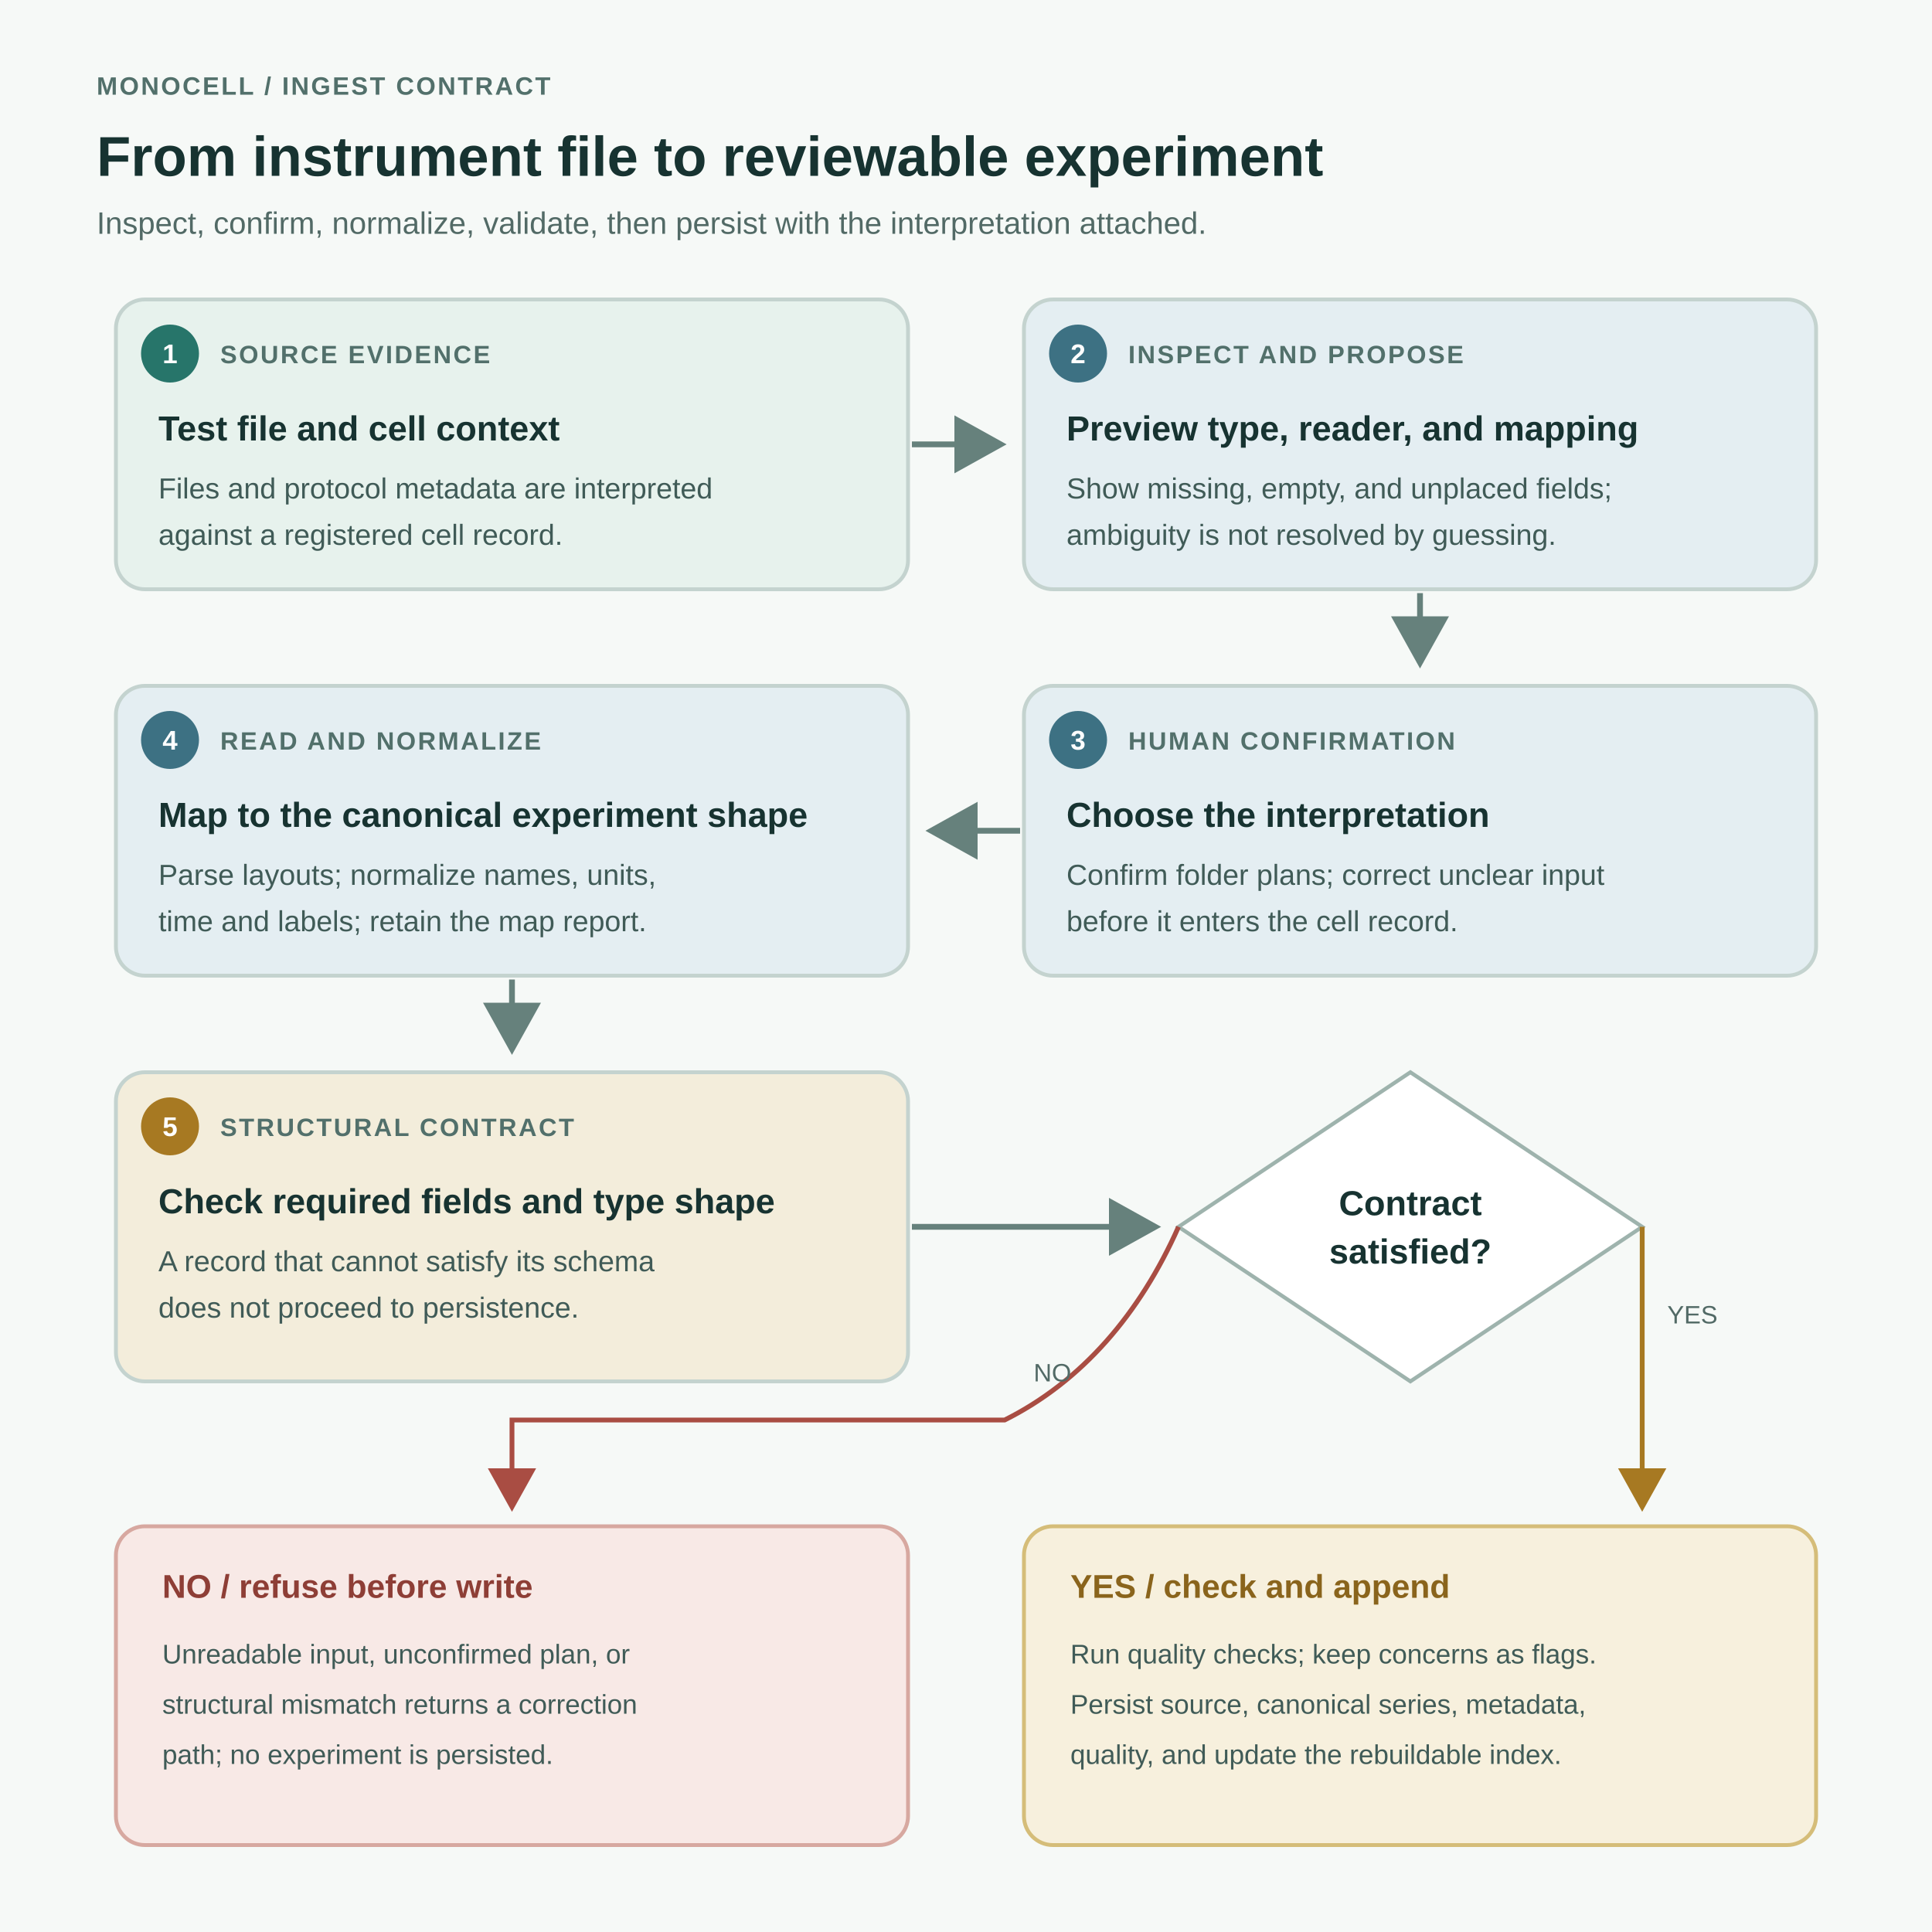
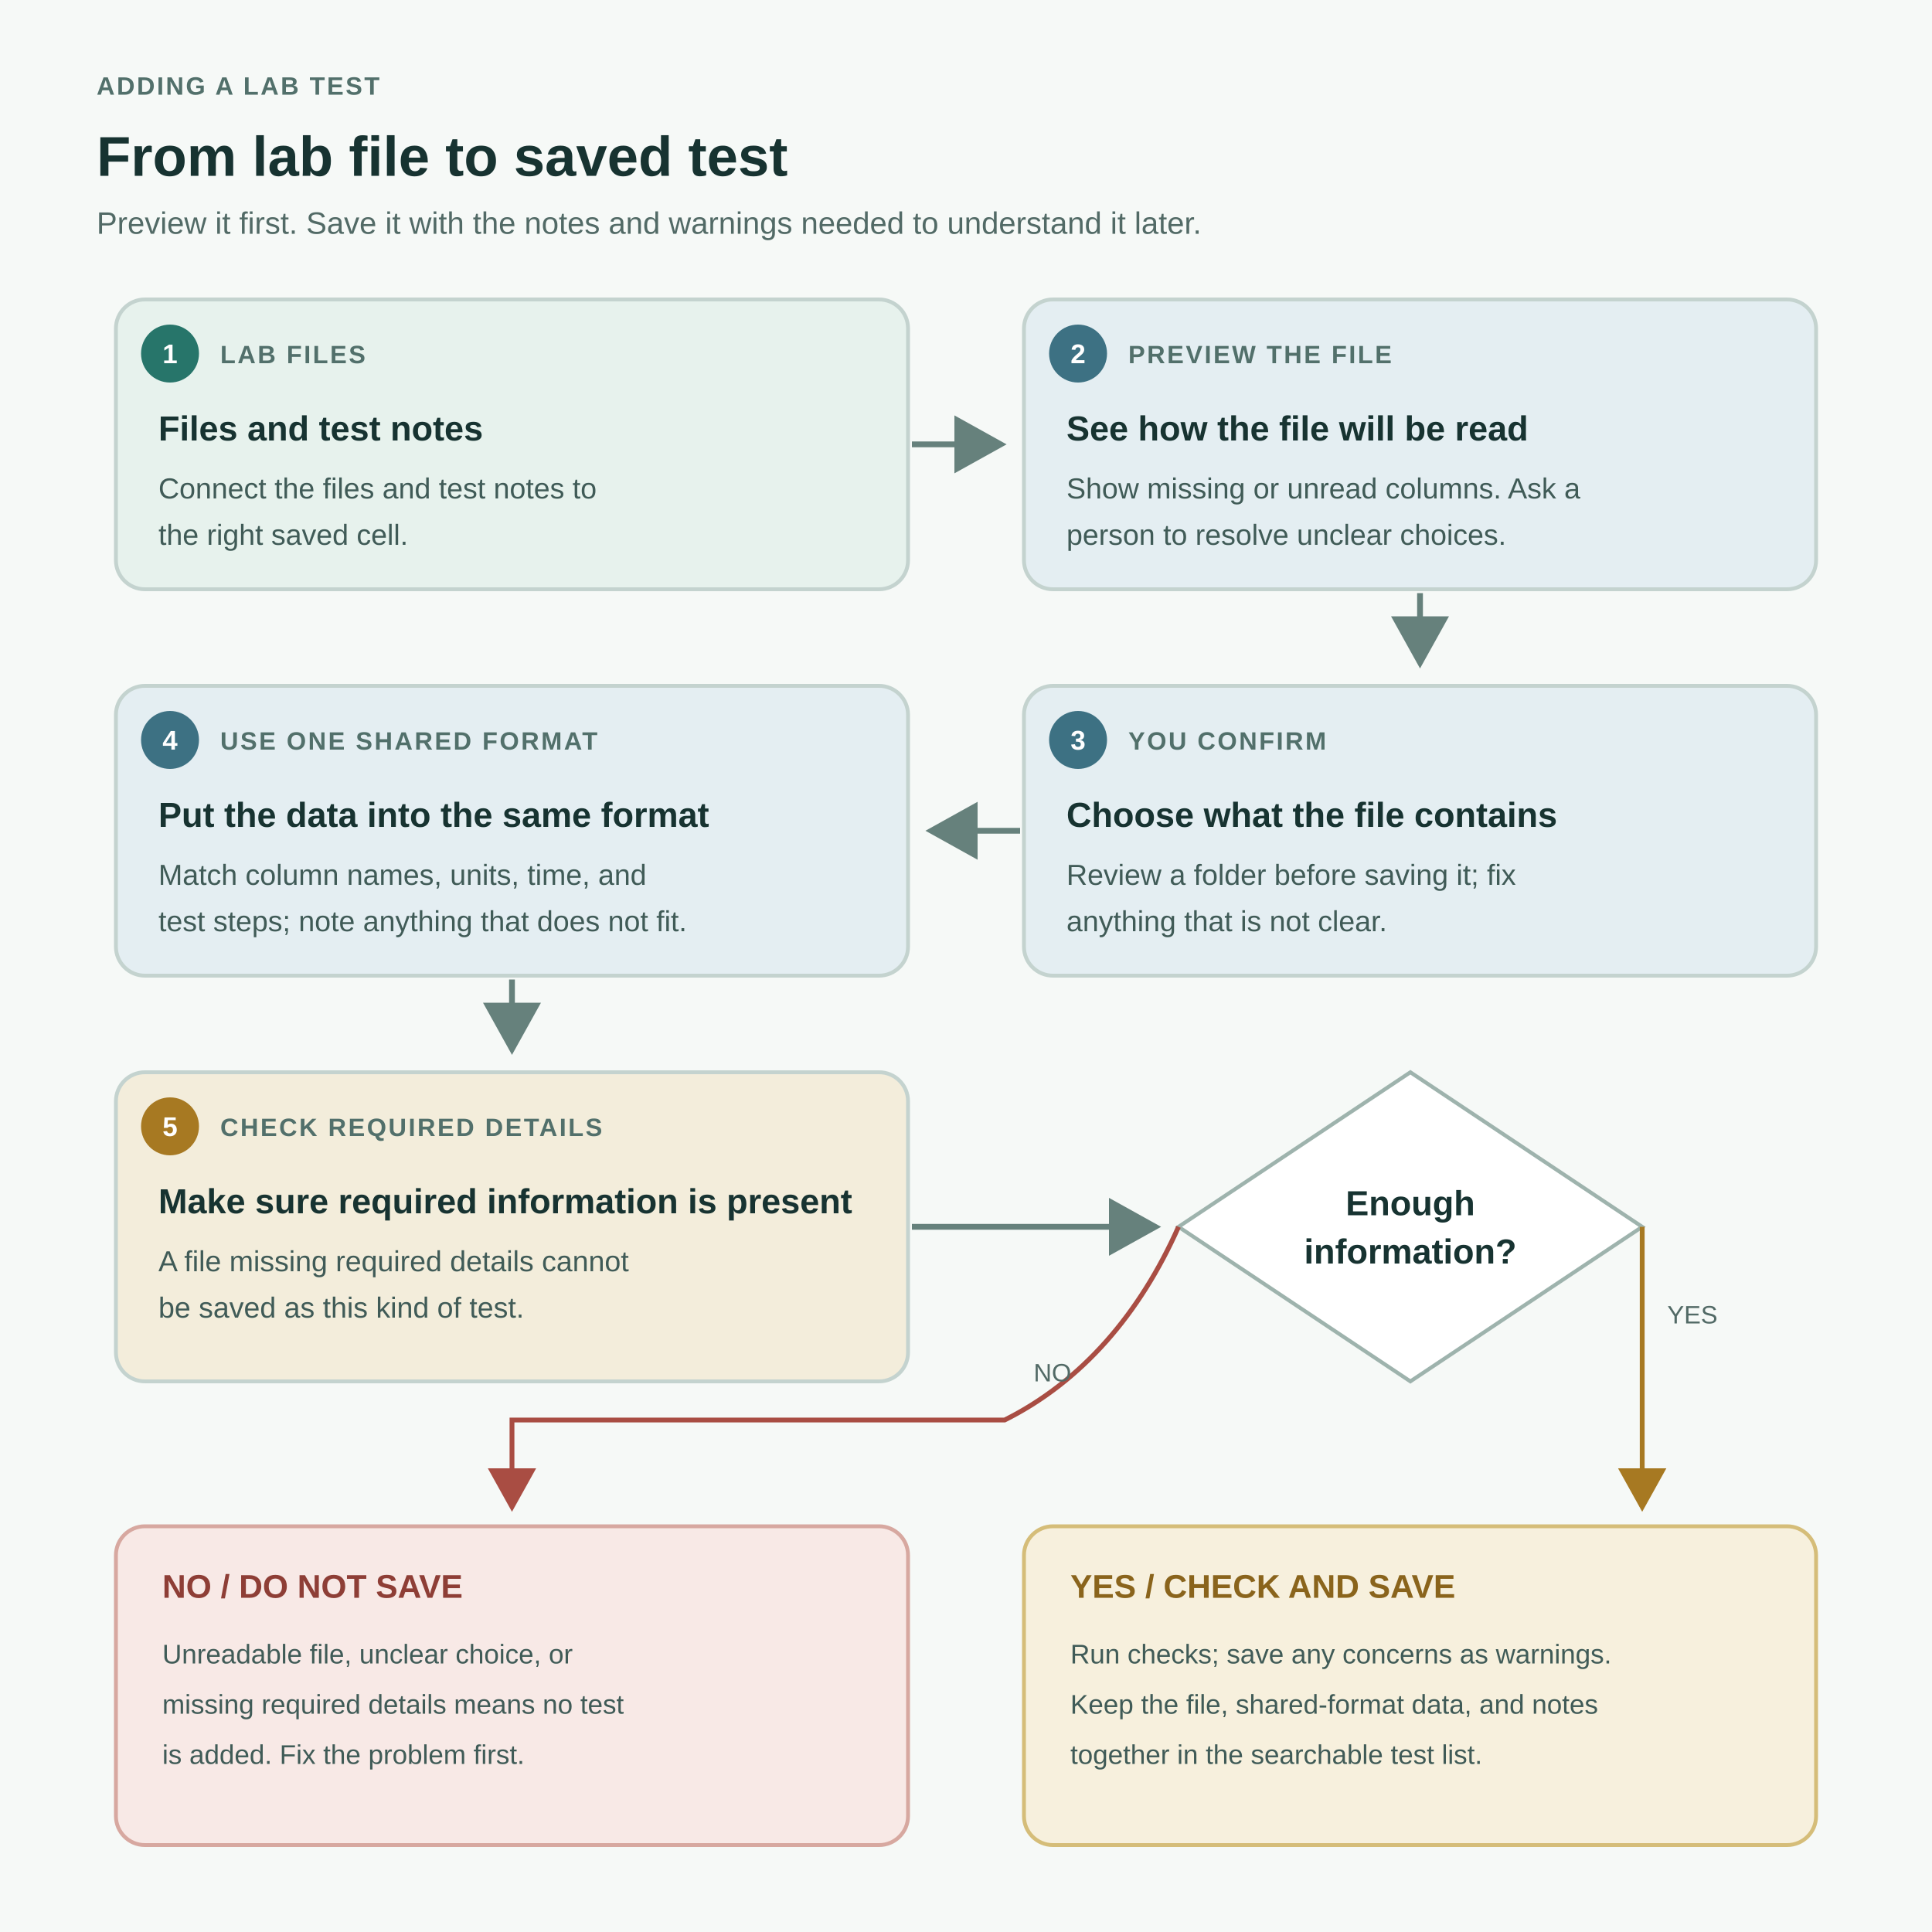
<svg xmlns="http://www.w3.org/2000/svg" viewBox="0 0 1000 1000" role="img" aria-labelledby="title desc">
  <defs>
    <marker id="arrow" markerWidth="12" markerHeight="12" refX="9" refY="6" orient="auto">
      <path d="M1,1 L10,6 L1,11 Z" fill="#66817c" />
    </marker>
    <marker id="red-arrow" markerWidth="12" markerHeight="12" refX="9" refY="6" orient="auto">
      <path d="M1,1 L10,6 L1,11 Z" fill="#a94d43" />
    </marker>
    <marker id="amber-arrow" markerWidth="12" markerHeight="12" refX="9" refY="6" orient="auto">
      <path d="M1,1 L10,6 L1,11 Z" fill="#a77922" />
    </marker>
    <style>
      .title { font: 700 29px 'Segoe UI', Arial, sans-serif; fill: #173331; }
      .subtitle { font: 16px 'Segoe UI', Arial, sans-serif; fill: #526a66; }
      .phase { font: 700 13px 'Segoe UI', Arial, sans-serif; letter-spacing: 1px; fill: #52706b; }
      .number { font: 700 14px 'Segoe UI', Arial, sans-serif; fill: #ffffff; }
      .head { font: 700 18px 'Segoe UI', Arial, sans-serif; fill: #173331; }
      .body { font: 15px 'Segoe UI', Arial, sans-serif; fill: #405b57; }
      .branchhead { font: 700 17px 'Segoe UI', Arial, sans-serif; }
      .branchbody { font: 14px 'Segoe UI', Arial, sans-serif; fill: #405b57; }
      .small { font: 13px 'Segoe UI', Arial, sans-serif; fill: #526a66; }
      .node { stroke: #c4d3cf; stroke-width: 2; rx: 15; }
      .edge { fill: none; stroke: #66817c; stroke-width: 3; marker-end: url(#arrow); }
      .reject-edge { fill: none; stroke: #a94d43; stroke-width: 2.5; marker-end: url(#red-arrow); }
      .flag-edge { fill: none; stroke: #a77922; stroke-width: 2.5; marker-end: url(#amber-arrow); }
    </style>
  </defs>
  <rect width="1000" height="1000" fill="#f6f9f7" />
-   <text x="50" y="49" class="phase">MONOCELL / INGEST CONTRACT</text>
-   <text x="50" y="91" class="title">From instrument file to reviewable experiment</text>
-   <text x="50" y="121" class="subtitle">Inspect, confirm, normalize, validate, then persist with the interpretation attached.</text>
+   <text x="50" y="49" class="phase">ADDING A LAB TEST</text>
+   <text x="50" y="91" class="title">From lab file to saved test</text>
+   <text x="50" y="121" class="subtitle">Preview it first. Save it with the notes and warnings needed to understand it later.</text>
  <rect x="60" y="155" width="410" height="150" fill="#e7f2ed" class="node" />
  <circle cx="88" cy="183" r="15" fill="#27756a" />
  <text x="88" y="188" text-anchor="middle" class="number">1</text>
-   <text x="114" y="188" class="phase">SOURCE EVIDENCE</text>
-   <text x="82" y="228" class="head">Test file and cell context</text>
-   <text x="82" y="258" class="body">Files and protocol metadata are interpreted</text>
-   <text x="82" y="282" class="body">against a registered cell record.</text>
+   <text x="114" y="188" class="phase">LAB FILES</text>
+   <text x="82" y="228" class="head">Files and test notes</text>
+   <text x="82" y="258" class="body">Connect the files and test notes to</text>
+   <text x="82" y="282" class="body">the right saved cell.</text>
  <rect x="530" y="155" width="410" height="150" fill="#e4eef2" class="node" />
  <circle cx="558" cy="183" r="15" fill="#3d7183" />
  <text x="558" y="188" text-anchor="middle" class="number">2</text>
-   <text x="584" y="188" class="phase">INSPECT AND PROPOSE</text>
-   <text x="552" y="228" class="head">Preview type, reader, and mapping</text>
-   <text x="552" y="258" class="body">Show missing, empty, and unplaced fields;</text>
-   <text x="552" y="282" class="body">ambiguity is not resolved by guessing.</text>
+   <text x="584" y="188" class="phase">PREVIEW THE FILE</text>
+   <text x="552" y="228" class="head">See how the file will be read</text>
+   <text x="552" y="258" class="body">Show missing or unread columns. Ask a</text>
+   <text x="552" y="282" class="body">person to resolve unclear choices.</text>
  <path d="M472,230 H518" class="edge" />
  <rect x="530" y="355" width="410" height="150" fill="#e4eef2" class="node" />
  <circle cx="558" cy="383" r="15" fill="#3d7183" />
  <text x="558" y="388" text-anchor="middle" class="number">3</text>
-   <text x="584" y="388" class="phase">HUMAN CONFIRMATION</text>
-   <text x="552" y="428" class="head">Choose the interpretation</text>
-   <text x="552" y="458" class="body">Confirm folder plans; correct unclear input</text>
-   <text x="552" y="482" class="body">before it enters the cell record.</text>
+   <text x="584" y="388" class="phase">YOU CONFIRM</text>
+   <text x="552" y="428" class="head">Choose what the file contains</text>
+   <text x="552" y="458" class="body">Review a folder before saving it; fix</text>
+   <text x="552" y="482" class="body">anything that is not clear.</text>
  <path d="M735,307 V343" class="edge" />
  <rect x="60" y="355" width="410" height="150" fill="#e4eef2" class="node" />
  <circle cx="88" cy="383" r="15" fill="#3d7183" />
  <text x="88" y="388" text-anchor="middle" class="number">4</text>
-   <text x="114" y="388" class="phase">READ AND NORMALIZE</text>
-   <text x="82" y="428" class="head">Map to the canonical experiment shape</text>
-   <text x="82" y="458" class="body">Parse layouts; normalize names, units,</text>
-   <text x="82" y="482" class="body">time and labels; retain the map report.</text>
+   <text x="114" y="388" class="phase">USE ONE SHARED FORMAT</text>
+   <text x="82" y="428" class="head">Put the data into the same format</text>
+   <text x="82" y="458" class="body">Match column names, units, time, and</text>
+   <text x="82" y="482" class="body">test steps; note anything that does not fit.</text>
  <path d="M528,430 H482" class="edge" />
  <rect x="60" y="555" width="410" height="160" fill="#f3eddb" class="node" />
  <circle cx="88" cy="583" r="15" fill="#a77922" />
  <text x="88" y="588" text-anchor="middle" class="number">5</text>
-   <text x="114" y="588" class="phase">STRUCTURAL CONTRACT</text>
-   <text x="82" y="628" class="head">Check required fields and type shape</text>
-   <text x="82" y="658" class="body">A record that cannot satisfy its schema</text>
-   <text x="82" y="682" class="body">does not proceed to persistence.</text>
+   <text x="114" y="588" class="phase">CHECK REQUIRED DETAILS</text>
+   <text x="82" y="628" class="head">Make sure required information is present</text>
+   <text x="82" y="658" class="body">A file missing required details cannot</text>
+   <text x="82" y="682" class="body">be saved as this kind of test.</text>
  <path d="M265,507 V543" class="edge" />
  <path d="M730,555 L850,635 L730,715 L610,635 Z" fill="#ffffff" stroke="#9eb3ad" stroke-width="2" />
-   <text x="730" y="629" text-anchor="middle" class="head">Contract</text>
-   <text x="730" y="654" text-anchor="middle" class="head">satisfied?</text>
+   <text x="730" y="629" text-anchor="middle" class="head">Enough</text>
+   <text x="730" y="654" text-anchor="middle" class="head">information?</text>
  <path d="M472,635 H598" class="edge" />
  <rect x="60" y="790" width="410" height="165" fill="#f8e9e6" stroke="#d7a8a0" stroke-width="2" rx="15" />
-   <text x="84" y="827" class="branchhead" fill="#8e3e36">NO / refuse before write</text>
-   <text x="84" y="861" class="branchbody">Unreadable input, unconfirmed plan, or</text>
-   <text x="84" y="887" class="branchbody">structural mismatch returns a correction</text>
-   <text x="84" y="913" class="branchbody">path; no experiment is persisted.</text>
+   <text x="84" y="827" class="branchhead" fill="#8e3e36">NO / DO NOT SAVE</text>
+   <text x="84" y="861" class="branchbody">Unreadable file, unclear choice, or</text>
+   <text x="84" y="887" class="branchbody">missing required details means no test</text>
+   <text x="84" y="913" class="branchbody">is added. Fix the problem first.</text>
  <rect x="530" y="790" width="410" height="165" fill="#f7f0dd" stroke="#d5bd79" stroke-width="2" rx="15" />
-   <text x="554" y="827" class="branchhead" fill="#8a641c">YES / check and append</text>
-   <text x="554" y="861" class="branchbody">Run quality checks; keep concerns as flags.</text>
-   <text x="554" y="887" class="branchbody">Persist source, canonical series, metadata,</text>
-   <text x="554" y="913" class="branchbody">quality, and update the rebuildable index.</text>
+   <text x="554" y="827" class="branchhead" fill="#8a641c">YES / CHECK AND SAVE</text>
+   <text x="554" y="861" class="branchbody">Run checks; save any concerns as warnings.</text>
+   <text x="554" y="887" class="branchbody">Keep the file, shared-format data, and notes</text>
+   <text x="554" y="913" class="branchbody">together in the searchable test list.</text>
  <path d="M610,635 C590,680 560,715 520,735 H265 V780" class="reject-edge" />
  <text x="535" y="715" class="small" fill="#8e3e36">NO</text>
  <path d="M850,635 V780" class="flag-edge" />
  <text x="863" y="685" class="small" fill="#8a641c">YES</text>
</svg>
